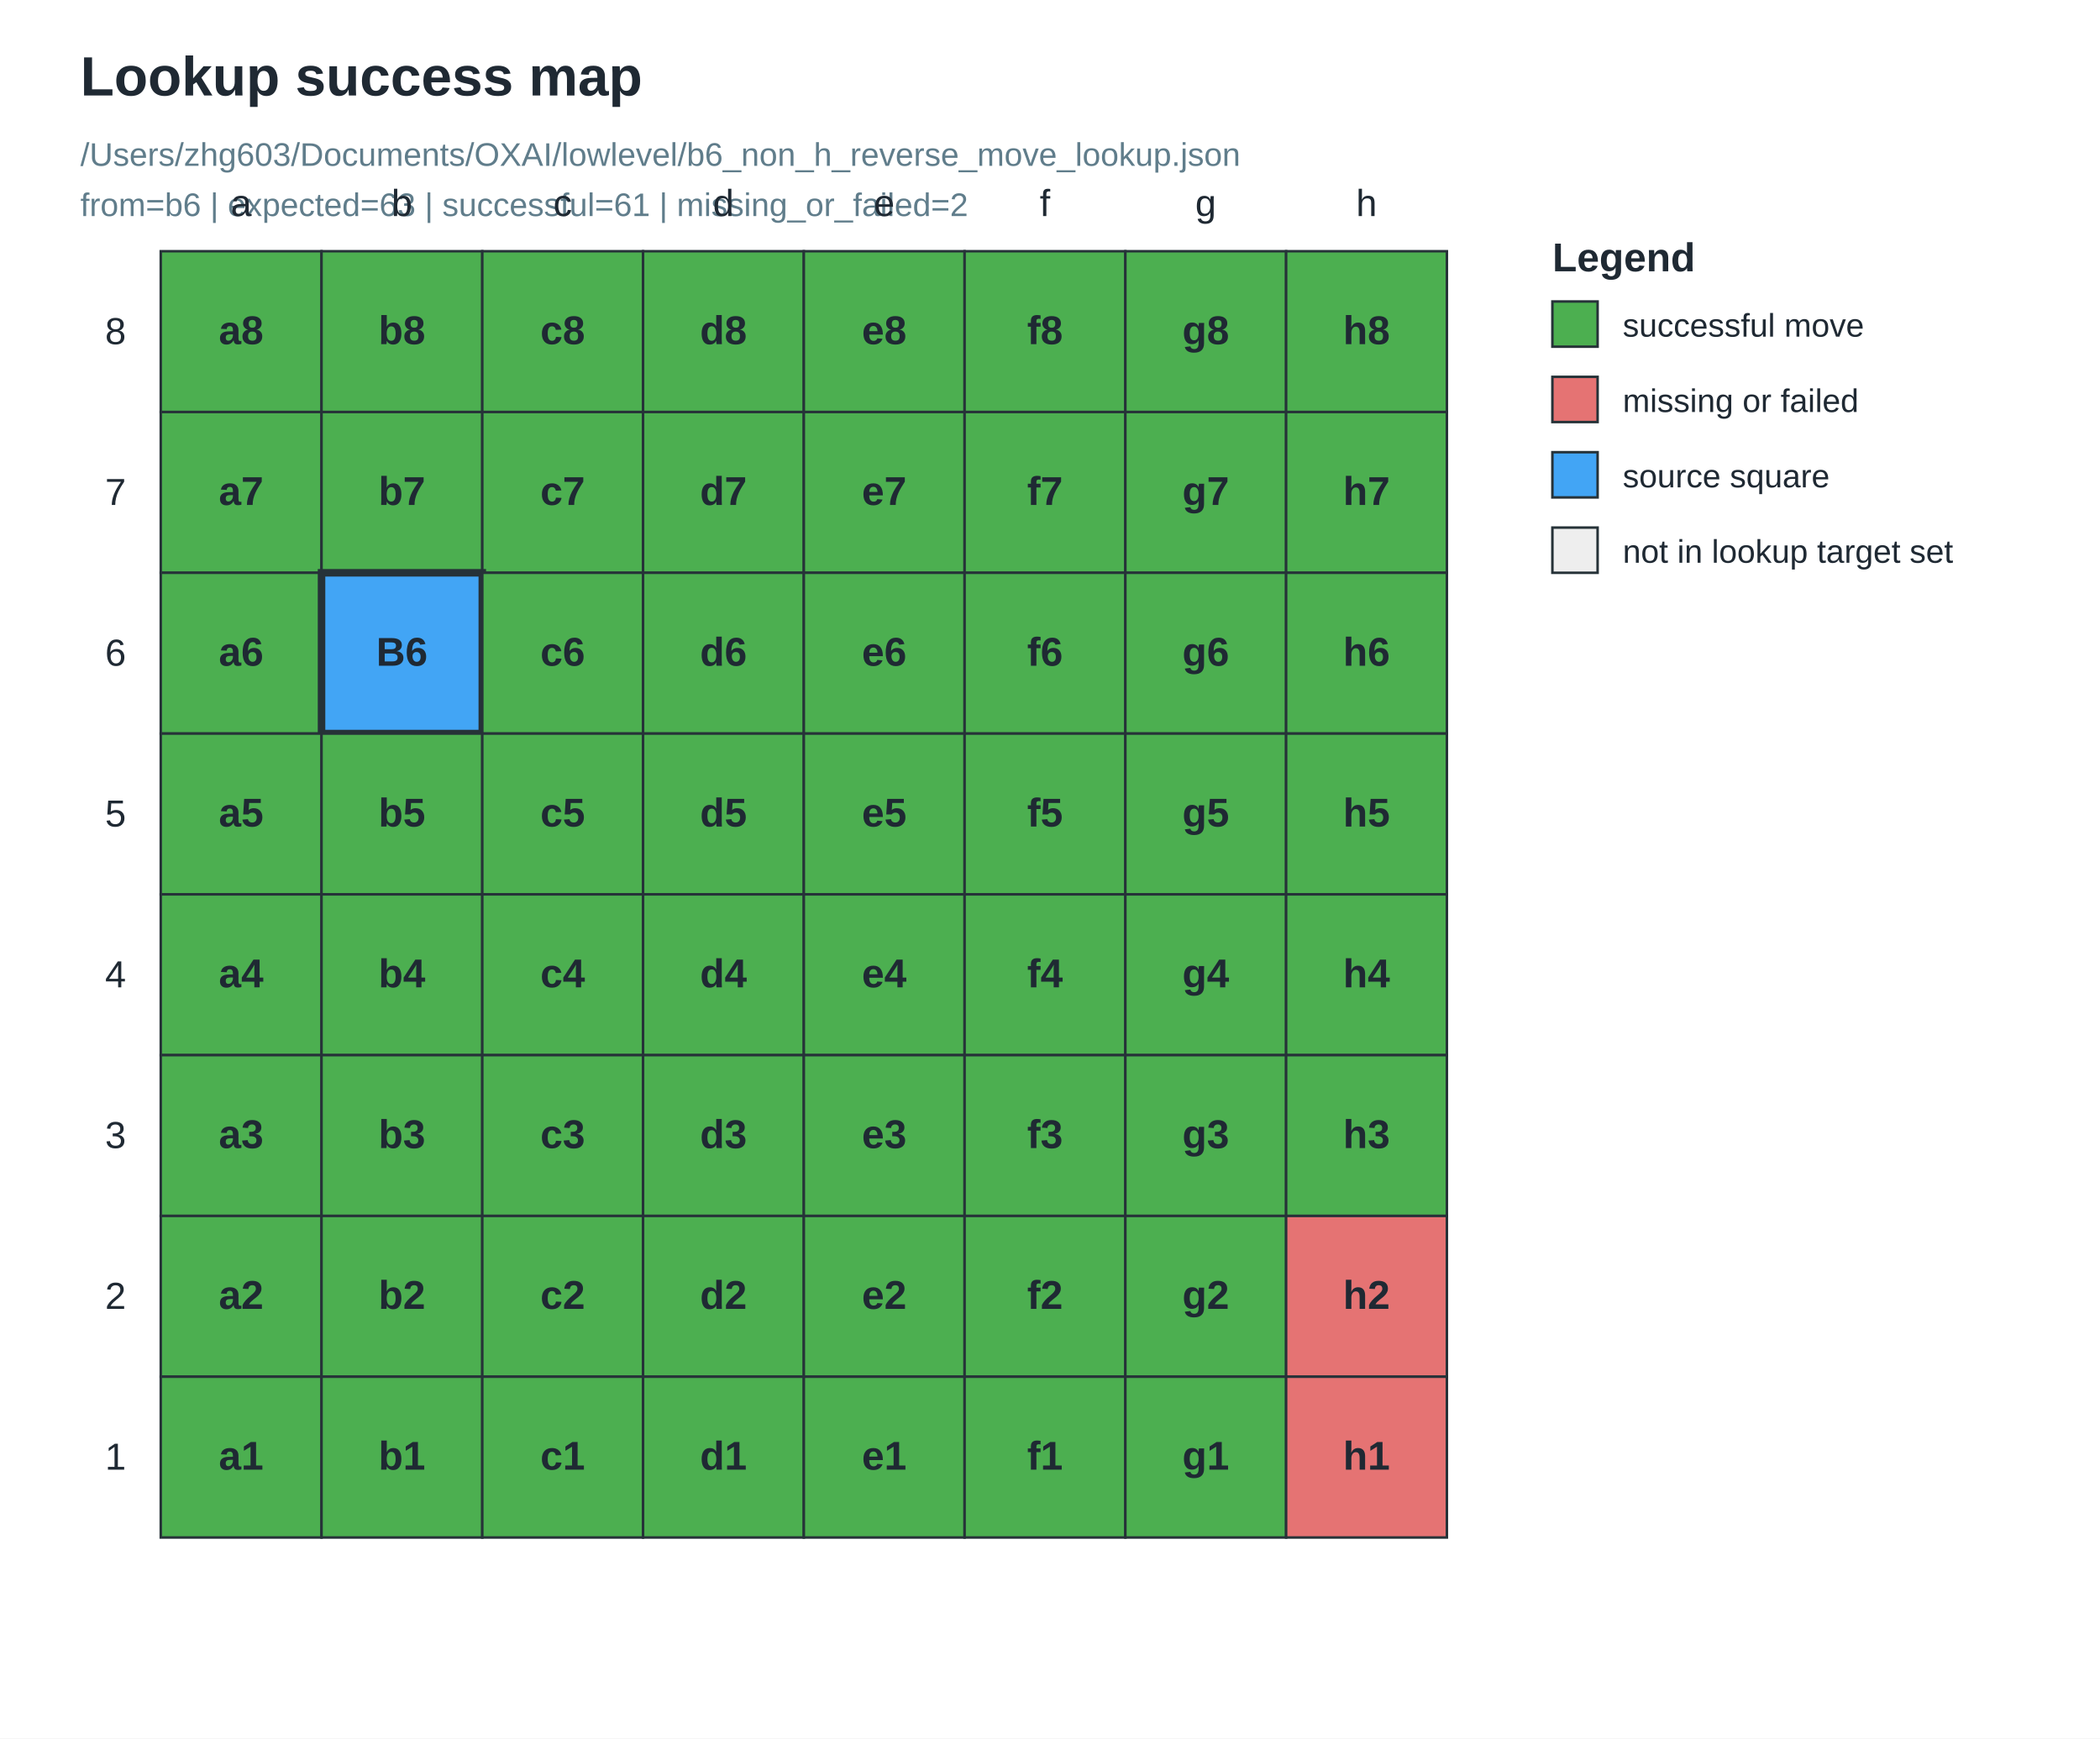
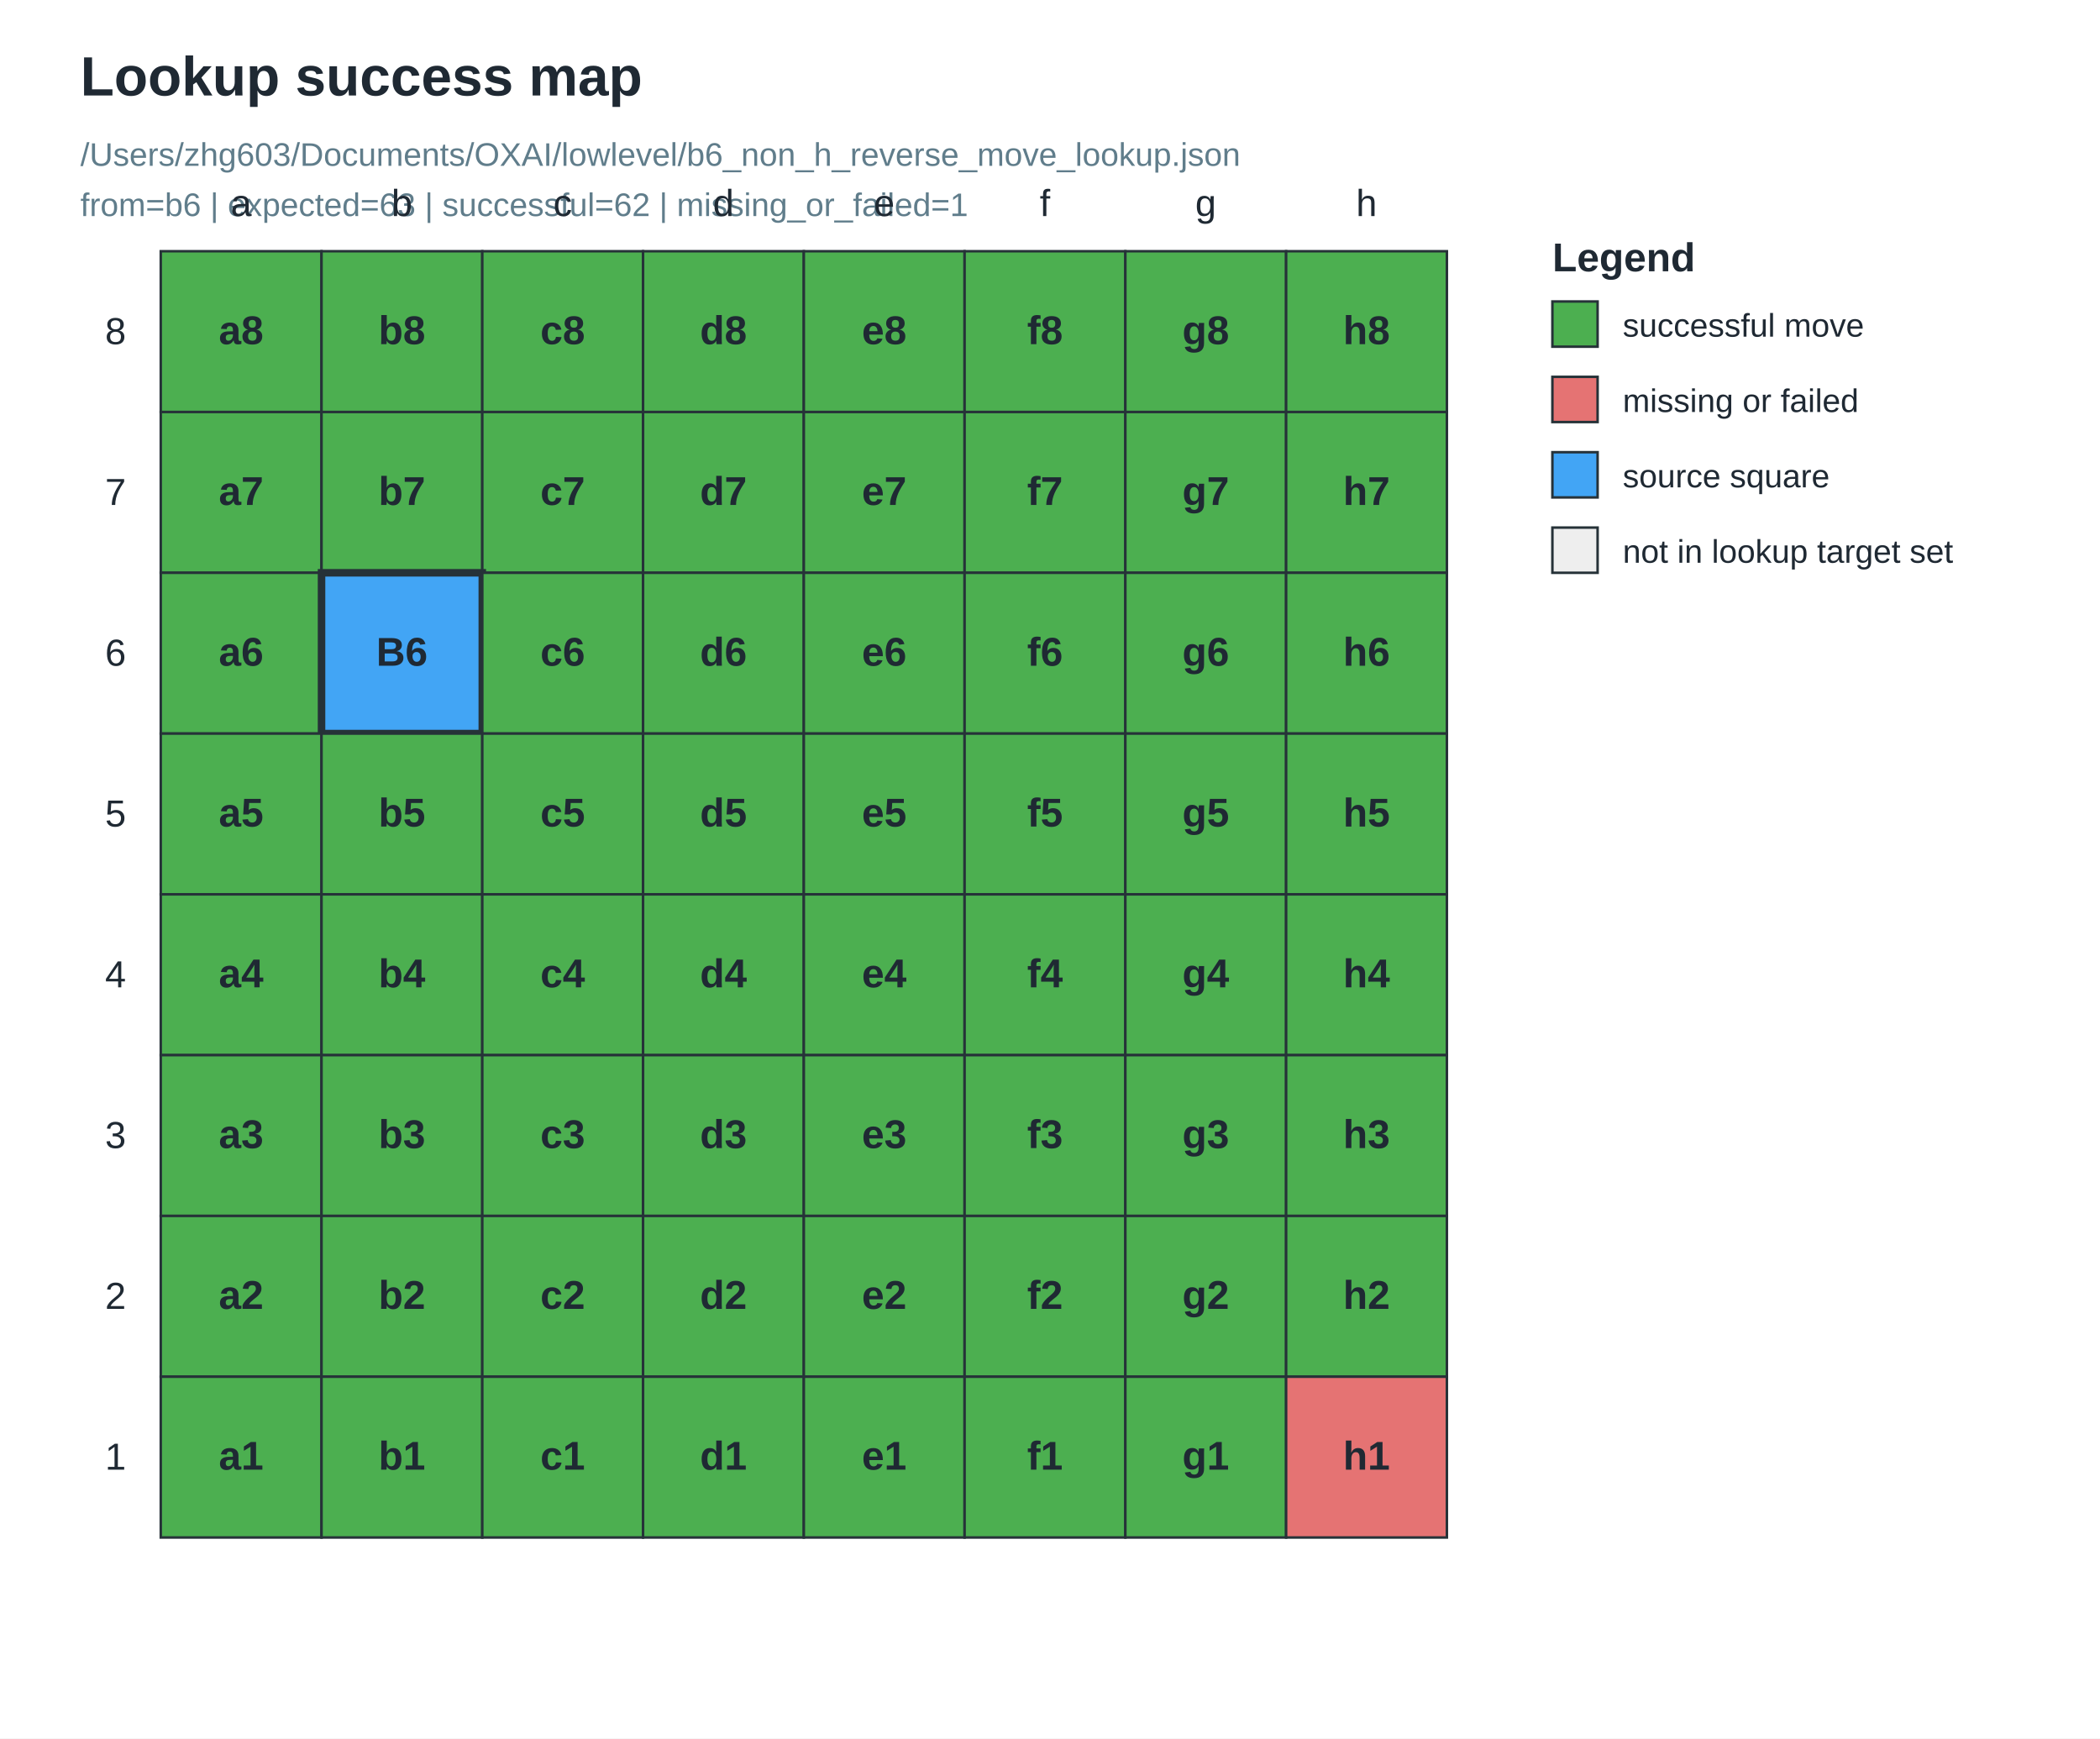
<svg xmlns="http://www.w3.org/2000/svg" width="836" height="692" viewBox="0 0 836 692">
  <rect width="100%" height="100%" fill="white" />
  <text x="32" y="38" font-family="Arial, sans-serif" font-size="22" font-weight="700" fill="#1f2933">Lookup success map</text>
  <text x="32" y="66" font-family="Arial, sans-serif" font-size="13" fill="#607d8b">/Users/zhg603/Documents/OXAI/lowlevel/b6_non_h_reverse_move_lookup.json</text>
-   <text x="32" y="86" font-family="Arial, sans-serif" font-size="13" fill="#607d8b">from=b6 | expected=63 | successful=61 | missing_or_failed=2</text>
+   <text x="32" y="86" font-family="Arial, sans-serif" font-size="13" fill="#607d8b">from=b6 | expected=63 | successful=62 | missing_or_failed=1</text>
  <text x="96.0" y="86" text-anchor="middle" font-family="Arial, sans-serif" font-size="15" fill="#1f2933">a</text>
  <text x="160.0" y="86" text-anchor="middle" font-family="Arial, sans-serif" font-size="15" fill="#1f2933">b</text>
  <text x="224.0" y="86" text-anchor="middle" font-family="Arial, sans-serif" font-size="15" fill="#1f2933">c</text>
  <text x="288.0" y="86" text-anchor="middle" font-family="Arial, sans-serif" font-size="15" fill="#1f2933">d</text>
  <text x="352.0" y="86" text-anchor="middle" font-family="Arial, sans-serif" font-size="15" fill="#1f2933">e</text>
  <text x="416.0" y="86" text-anchor="middle" font-family="Arial, sans-serif" font-size="15" fill="#1f2933">f</text>
  <text x="480.0" y="86" text-anchor="middle" font-family="Arial, sans-serif" font-size="15" fill="#1f2933">g</text>
  <text x="544.0" y="86" text-anchor="middle" font-family="Arial, sans-serif" font-size="15" fill="#1f2933">h</text>
  <text x="46" y="137.0" text-anchor="middle" font-family="Arial, sans-serif" font-size="15" fill="#1f2933">8</text>
  <text x="46" y="201.0" text-anchor="middle" font-family="Arial, sans-serif" font-size="15" fill="#1f2933">7</text>
  <text x="46" y="265.0" text-anchor="middle" font-family="Arial, sans-serif" font-size="15" fill="#1f2933">6</text>
  <text x="46" y="329.0" text-anchor="middle" font-family="Arial, sans-serif" font-size="15" fill="#1f2933">5</text>
  <text x="46" y="393.0" text-anchor="middle" font-family="Arial, sans-serif" font-size="15" fill="#1f2933">4</text>
  <text x="46" y="457.0" text-anchor="middle" font-family="Arial, sans-serif" font-size="15" fill="#1f2933">3</text>
  <text x="46" y="521.0" text-anchor="middle" font-family="Arial, sans-serif" font-size="15" fill="#1f2933">2</text>
  <text x="46" y="585.0" text-anchor="middle" font-family="Arial, sans-serif" font-size="15" fill="#1f2933">1</text>
  <rect x="64" y="100" width="64" height="64" fill="#4caf50" stroke="#263238" stroke-width="1">
</rect>
  <text x="96.0" y="137.0" text-anchor="middle" font-family="Arial, sans-serif" font-size="16" font-weight="700" fill="#1f2933">a8</text>
  <rect x="128" y="100" width="64" height="64" fill="#4caf50" stroke="#263238" stroke-width="1">
</rect>
  <text x="160.0" y="137.0" text-anchor="middle" font-family="Arial, sans-serif" font-size="16" font-weight="700" fill="#1f2933">b8</text>
  <rect x="192" y="100" width="64" height="64" fill="#4caf50" stroke="#263238" stroke-width="1">
</rect>
  <text x="224.0" y="137.0" text-anchor="middle" font-family="Arial, sans-serif" font-size="16" font-weight="700" fill="#1f2933">c8</text>
  <rect x="256" y="100" width="64" height="64" fill="#4caf50" stroke="#263238" stroke-width="1">
</rect>
  <text x="288.0" y="137.0" text-anchor="middle" font-family="Arial, sans-serif" font-size="16" font-weight="700" fill="#1f2933">d8</text>
  <rect x="320" y="100" width="64" height="64" fill="#4caf50" stroke="#263238" stroke-width="1">
</rect>
  <text x="352.0" y="137.0" text-anchor="middle" font-family="Arial, sans-serif" font-size="16" font-weight="700" fill="#1f2933">e8</text>
  <rect x="384" y="100" width="64" height="64" fill="#4caf50" stroke="#263238" stroke-width="1">
</rect>
  <text x="416.0" y="137.0" text-anchor="middle" font-family="Arial, sans-serif" font-size="16" font-weight="700" fill="#1f2933">f8</text>
  <rect x="448" y="100" width="64" height="64" fill="#4caf50" stroke="#263238" stroke-width="1">
</rect>
  <text x="480.0" y="137.0" text-anchor="middle" font-family="Arial, sans-serif" font-size="16" font-weight="700" fill="#1f2933">g8</text>
  <rect x="512" y="100" width="64" height="64" fill="#4caf50" stroke="#263238" stroke-width="1">
</rect>
  <text x="544.0" y="137.0" text-anchor="middle" font-family="Arial, sans-serif" font-size="16" font-weight="700" fill="#1f2933">h8</text>
  <rect x="64" y="164" width="64" height="64" fill="#4caf50" stroke="#263238" stroke-width="1">
</rect>
  <text x="96.0" y="201.0" text-anchor="middle" font-family="Arial, sans-serif" font-size="16" font-weight="700" fill="#1f2933">a7</text>
  <rect x="128" y="164" width="64" height="64" fill="#4caf50" stroke="#263238" stroke-width="1">
</rect>
  <text x="160.0" y="201.0" text-anchor="middle" font-family="Arial, sans-serif" font-size="16" font-weight="700" fill="#1f2933">b7</text>
  <rect x="192" y="164" width="64" height="64" fill="#4caf50" stroke="#263238" stroke-width="1">
</rect>
  <text x="224.0" y="201.0" text-anchor="middle" font-family="Arial, sans-serif" font-size="16" font-weight="700" fill="#1f2933">c7</text>
  <rect x="256" y="164" width="64" height="64" fill="#4caf50" stroke="#263238" stroke-width="1">
</rect>
  <text x="288.0" y="201.0" text-anchor="middle" font-family="Arial, sans-serif" font-size="16" font-weight="700" fill="#1f2933">d7</text>
  <rect x="320" y="164" width="64" height="64" fill="#4caf50" stroke="#263238" stroke-width="1">
</rect>
  <text x="352.0" y="201.0" text-anchor="middle" font-family="Arial, sans-serif" font-size="16" font-weight="700" fill="#1f2933">e7</text>
  <rect x="384" y="164" width="64" height="64" fill="#4caf50" stroke="#263238" stroke-width="1">
</rect>
  <text x="416.0" y="201.0" text-anchor="middle" font-family="Arial, sans-serif" font-size="16" font-weight="700" fill="#1f2933">f7</text>
  <rect x="448" y="164" width="64" height="64" fill="#4caf50" stroke="#263238" stroke-width="1">
</rect>
  <text x="480.0" y="201.0" text-anchor="middle" font-family="Arial, sans-serif" font-size="16" font-weight="700" fill="#1f2933">g7</text>
  <rect x="512" y="164" width="64" height="64" fill="#4caf50" stroke="#263238" stroke-width="1">
</rect>
  <text x="544.0" y="201.0" text-anchor="middle" font-family="Arial, sans-serif" font-size="16" font-weight="700" fill="#1f2933">h7</text>
  <rect x="64" y="228" width="64" height="64" fill="#4caf50" stroke="#263238" stroke-width="1">
</rect>
  <text x="96.0" y="265.0" text-anchor="middle" font-family="Arial, sans-serif" font-size="16" font-weight="700" fill="#1f2933">a6</text>
  <rect x="128" y="228" width="64" height="64" fill="#42a5f5" stroke="#263238" stroke-width="3">
</rect>
  <text x="160.0" y="265.0" text-anchor="middle" font-family="Arial, sans-serif" font-size="16" font-weight="700" fill="#1f2933">B6</text>
  <rect x="192" y="228" width="64" height="64" fill="#4caf50" stroke="#263238" stroke-width="1">
</rect>
  <text x="224.0" y="265.0" text-anchor="middle" font-family="Arial, sans-serif" font-size="16" font-weight="700" fill="#1f2933">c6</text>
  <rect x="256" y="228" width="64" height="64" fill="#4caf50" stroke="#263238" stroke-width="1">
</rect>
  <text x="288.0" y="265.0" text-anchor="middle" font-family="Arial, sans-serif" font-size="16" font-weight="700" fill="#1f2933">d6</text>
  <rect x="320" y="228" width="64" height="64" fill="#4caf50" stroke="#263238" stroke-width="1">
</rect>
  <text x="352.0" y="265.0" text-anchor="middle" font-family="Arial, sans-serif" font-size="16" font-weight="700" fill="#1f2933">e6</text>
  <rect x="384" y="228" width="64" height="64" fill="#4caf50" stroke="#263238" stroke-width="1">
</rect>
  <text x="416.0" y="265.0" text-anchor="middle" font-family="Arial, sans-serif" font-size="16" font-weight="700" fill="#1f2933">f6</text>
  <rect x="448" y="228" width="64" height="64" fill="#4caf50" stroke="#263238" stroke-width="1">
</rect>
  <text x="480.0" y="265.0" text-anchor="middle" font-family="Arial, sans-serif" font-size="16" font-weight="700" fill="#1f2933">g6</text>
  <rect x="512" y="228" width="64" height="64" fill="#4caf50" stroke="#263238" stroke-width="1">
</rect>
  <text x="544.0" y="265.0" text-anchor="middle" font-family="Arial, sans-serif" font-size="16" font-weight="700" fill="#1f2933">h6</text>
  <rect x="64" y="292" width="64" height="64" fill="#4caf50" stroke="#263238" stroke-width="1">
</rect>
  <text x="96.0" y="329.0" text-anchor="middle" font-family="Arial, sans-serif" font-size="16" font-weight="700" fill="#1f2933">a5</text>
  <rect x="128" y="292" width="64" height="64" fill="#4caf50" stroke="#263238" stroke-width="1">
</rect>
  <text x="160.0" y="329.0" text-anchor="middle" font-family="Arial, sans-serif" font-size="16" font-weight="700" fill="#1f2933">b5</text>
  <rect x="192" y="292" width="64" height="64" fill="#4caf50" stroke="#263238" stroke-width="1">
</rect>
  <text x="224.0" y="329.0" text-anchor="middle" font-family="Arial, sans-serif" font-size="16" font-weight="700" fill="#1f2933">c5</text>
  <rect x="256" y="292" width="64" height="64" fill="#4caf50" stroke="#263238" stroke-width="1">
</rect>
  <text x="288.0" y="329.0" text-anchor="middle" font-family="Arial, sans-serif" font-size="16" font-weight="700" fill="#1f2933">d5</text>
  <rect x="320" y="292" width="64" height="64" fill="#4caf50" stroke="#263238" stroke-width="1">
</rect>
  <text x="352.0" y="329.0" text-anchor="middle" font-family="Arial, sans-serif" font-size="16" font-weight="700" fill="#1f2933">e5</text>
  <rect x="384" y="292" width="64" height="64" fill="#4caf50" stroke="#263238" stroke-width="1">
</rect>
  <text x="416.0" y="329.0" text-anchor="middle" font-family="Arial, sans-serif" font-size="16" font-weight="700" fill="#1f2933">f5</text>
  <rect x="448" y="292" width="64" height="64" fill="#4caf50" stroke="#263238" stroke-width="1">
</rect>
  <text x="480.0" y="329.0" text-anchor="middle" font-family="Arial, sans-serif" font-size="16" font-weight="700" fill="#1f2933">g5</text>
  <rect x="512" y="292" width="64" height="64" fill="#4caf50" stroke="#263238" stroke-width="1">
</rect>
  <text x="544.0" y="329.0" text-anchor="middle" font-family="Arial, sans-serif" font-size="16" font-weight="700" fill="#1f2933">h5</text>
  <rect x="64" y="356" width="64" height="64" fill="#4caf50" stroke="#263238" stroke-width="1">
</rect>
  <text x="96.0" y="393.0" text-anchor="middle" font-family="Arial, sans-serif" font-size="16" font-weight="700" fill="#1f2933">a4</text>
  <rect x="128" y="356" width="64" height="64" fill="#4caf50" stroke="#263238" stroke-width="1">
</rect>
  <text x="160.0" y="393.0" text-anchor="middle" font-family="Arial, sans-serif" font-size="16" font-weight="700" fill="#1f2933">b4</text>
  <rect x="192" y="356" width="64" height="64" fill="#4caf50" stroke="#263238" stroke-width="1">
</rect>
  <text x="224.0" y="393.0" text-anchor="middle" font-family="Arial, sans-serif" font-size="16" font-weight="700" fill="#1f2933">c4</text>
  <rect x="256" y="356" width="64" height="64" fill="#4caf50" stroke="#263238" stroke-width="1">
</rect>
  <text x="288.0" y="393.0" text-anchor="middle" font-family="Arial, sans-serif" font-size="16" font-weight="700" fill="#1f2933">d4</text>
  <rect x="320" y="356" width="64" height="64" fill="#4caf50" stroke="#263238" stroke-width="1">
</rect>
  <text x="352.0" y="393.0" text-anchor="middle" font-family="Arial, sans-serif" font-size="16" font-weight="700" fill="#1f2933">e4</text>
  <rect x="384" y="356" width="64" height="64" fill="#4caf50" stroke="#263238" stroke-width="1">
</rect>
  <text x="416.0" y="393.0" text-anchor="middle" font-family="Arial, sans-serif" font-size="16" font-weight="700" fill="#1f2933">f4</text>
  <rect x="448" y="356" width="64" height="64" fill="#4caf50" stroke="#263238" stroke-width="1">
</rect>
  <text x="480.0" y="393.0" text-anchor="middle" font-family="Arial, sans-serif" font-size="16" font-weight="700" fill="#1f2933">g4</text>
  <rect x="512" y="356" width="64" height="64" fill="#4caf50" stroke="#263238" stroke-width="1">
</rect>
  <text x="544.0" y="393.0" text-anchor="middle" font-family="Arial, sans-serif" font-size="16" font-weight="700" fill="#1f2933">h4</text>
  <rect x="64" y="420" width="64" height="64" fill="#4caf50" stroke="#263238" stroke-width="1">
</rect>
  <text x="96.0" y="457.0" text-anchor="middle" font-family="Arial, sans-serif" font-size="16" font-weight="700" fill="#1f2933">a3</text>
  <rect x="128" y="420" width="64" height="64" fill="#4caf50" stroke="#263238" stroke-width="1">
</rect>
  <text x="160.0" y="457.0" text-anchor="middle" font-family="Arial, sans-serif" font-size="16" font-weight="700" fill="#1f2933">b3</text>
  <rect x="192" y="420" width="64" height="64" fill="#4caf50" stroke="#263238" stroke-width="1">
</rect>
  <text x="224.0" y="457.0" text-anchor="middle" font-family="Arial, sans-serif" font-size="16" font-weight="700" fill="#1f2933">c3</text>
  <rect x="256" y="420" width="64" height="64" fill="#4caf50" stroke="#263238" stroke-width="1">
</rect>
  <text x="288.0" y="457.0" text-anchor="middle" font-family="Arial, sans-serif" font-size="16" font-weight="700" fill="#1f2933">d3</text>
  <rect x="320" y="420" width="64" height="64" fill="#4caf50" stroke="#263238" stroke-width="1">
</rect>
  <text x="352.0" y="457.0" text-anchor="middle" font-family="Arial, sans-serif" font-size="16" font-weight="700" fill="#1f2933">e3</text>
  <rect x="384" y="420" width="64" height="64" fill="#4caf50" stroke="#263238" stroke-width="1">
</rect>
  <text x="416.0" y="457.0" text-anchor="middle" font-family="Arial, sans-serif" font-size="16" font-weight="700" fill="#1f2933">f3</text>
  <rect x="448" y="420" width="64" height="64" fill="#4caf50" stroke="#263238" stroke-width="1">
</rect>
  <text x="480.0" y="457.0" text-anchor="middle" font-family="Arial, sans-serif" font-size="16" font-weight="700" fill="#1f2933">g3</text>
  <rect x="512" y="420" width="64" height="64" fill="#4caf50" stroke="#263238" stroke-width="1">
</rect>
  <text x="544.0" y="457.0" text-anchor="middle" font-family="Arial, sans-serif" font-size="16" font-weight="700" fill="#1f2933">h3</text>
  <rect x="64" y="484" width="64" height="64" fill="#4caf50" stroke="#263238" stroke-width="1">
</rect>
  <text x="96.0" y="521.0" text-anchor="middle" font-family="Arial, sans-serif" font-size="16" font-weight="700" fill="#1f2933">a2</text>
  <rect x="128" y="484" width="64" height="64" fill="#4caf50" stroke="#263238" stroke-width="1">
</rect>
  <text x="160.0" y="521.0" text-anchor="middle" font-family="Arial, sans-serif" font-size="16" font-weight="700" fill="#1f2933">b2</text>
  <rect x="192" y="484" width="64" height="64" fill="#4caf50" stroke="#263238" stroke-width="1">
</rect>
  <text x="224.0" y="521.0" text-anchor="middle" font-family="Arial, sans-serif" font-size="16" font-weight="700" fill="#1f2933">c2</text>
  <rect x="256" y="484" width="64" height="64" fill="#4caf50" stroke="#263238" stroke-width="1">
</rect>
  <text x="288.0" y="521.0" text-anchor="middle" font-family="Arial, sans-serif" font-size="16" font-weight="700" fill="#1f2933">d2</text>
  <rect x="320" y="484" width="64" height="64" fill="#4caf50" stroke="#263238" stroke-width="1">
</rect>
  <text x="352.0" y="521.0" text-anchor="middle" font-family="Arial, sans-serif" font-size="16" font-weight="700" fill="#1f2933">e2</text>
  <rect x="384" y="484" width="64" height="64" fill="#4caf50" stroke="#263238" stroke-width="1">
</rect>
  <text x="416.0" y="521.0" text-anchor="middle" font-family="Arial, sans-serif" font-size="16" font-weight="700" fill="#1f2933">f2</text>
  <rect x="448" y="484" width="64" height="64" fill="#4caf50" stroke="#263238" stroke-width="1">
</rect>
  <text x="480.0" y="521.0" text-anchor="middle" font-family="Arial, sans-serif" font-size="16" font-weight="700" fill="#1f2933">g2</text>
-   <rect x="512" y="484" width="64" height="64" fill="#e57373" stroke="#263238" stroke-width="1">
+   <rect x="512" y="484" width="64" height="64" fill="#4caf50" stroke="#263238" stroke-width="1">
</rect>
  <text x="544.0" y="521.0" text-anchor="middle" font-family="Arial, sans-serif" font-size="16" font-weight="700" fill="#1f2933">h2</text>
  <rect x="64" y="548" width="64" height="64" fill="#4caf50" stroke="#263238" stroke-width="1">
</rect>
  <text x="96.0" y="585.0" text-anchor="middle" font-family="Arial, sans-serif" font-size="16" font-weight="700" fill="#1f2933">a1</text>
  <rect x="128" y="548" width="64" height="64" fill="#4caf50" stroke="#263238" stroke-width="1">
</rect>
  <text x="160.0" y="585.0" text-anchor="middle" font-family="Arial, sans-serif" font-size="16" font-weight="700" fill="#1f2933">b1</text>
  <rect x="192" y="548" width="64" height="64" fill="#4caf50" stroke="#263238" stroke-width="1">
</rect>
  <text x="224.0" y="585.0" text-anchor="middle" font-family="Arial, sans-serif" font-size="16" font-weight="700" fill="#1f2933">c1</text>
  <rect x="256" y="548" width="64" height="64" fill="#4caf50" stroke="#263238" stroke-width="1">
</rect>
  <text x="288.0" y="585.0" text-anchor="middle" font-family="Arial, sans-serif" font-size="16" font-weight="700" fill="#1f2933">d1</text>
  <rect x="320" y="548" width="64" height="64" fill="#4caf50" stroke="#263238" stroke-width="1">
</rect>
  <text x="352.0" y="585.0" text-anchor="middle" font-family="Arial, sans-serif" font-size="16" font-weight="700" fill="#1f2933">e1</text>
  <rect x="384" y="548" width="64" height="64" fill="#4caf50" stroke="#263238" stroke-width="1">
</rect>
  <text x="416.0" y="585.0" text-anchor="middle" font-family="Arial, sans-serif" font-size="16" font-weight="700" fill="#1f2933">f1</text>
  <rect x="448" y="548" width="64" height="64" fill="#4caf50" stroke="#263238" stroke-width="1">
</rect>
  <text x="480.0" y="585.0" text-anchor="middle" font-family="Arial, sans-serif" font-size="16" font-weight="700" fill="#1f2933">g1</text>
  <rect x="512" y="548" width="64" height="64" fill="#e57373" stroke="#263238" stroke-width="1">
</rect>
  <text x="544.0" y="585.0" text-anchor="middle" font-family="Arial, sans-serif" font-size="16" font-weight="700" fill="#1f2933">h1</text>
  <text x="618" y="108" font-family="Arial, sans-serif" font-size="16" font-weight="700" fill="#1f2933">Legend</text>
  <rect x="618" y="120" width="18" height="18" fill="#4caf50" stroke="#263238" stroke-width="1" />
  <text x="646" y="134" font-family="Arial, sans-serif" font-size="13" fill="#1f2933">successful move</text>
  <rect x="618" y="150" width="18" height="18" fill="#e57373" stroke="#263238" stroke-width="1" />
  <text x="646" y="164" font-family="Arial, sans-serif" font-size="13" fill="#1f2933">missing or failed</text>
  <rect x="618" y="180" width="18" height="18" fill="#42a5f5" stroke="#263238" stroke-width="1" />
  <text x="646" y="194" font-family="Arial, sans-serif" font-size="13" fill="#1f2933">source square</text>
  <rect x="618" y="210" width="18" height="18" fill="#eeeeee" stroke="#263238" stroke-width="1" />
  <text x="646" y="224" font-family="Arial, sans-serif" font-size="13" fill="#1f2933">not in lookup target set</text>
</svg>
